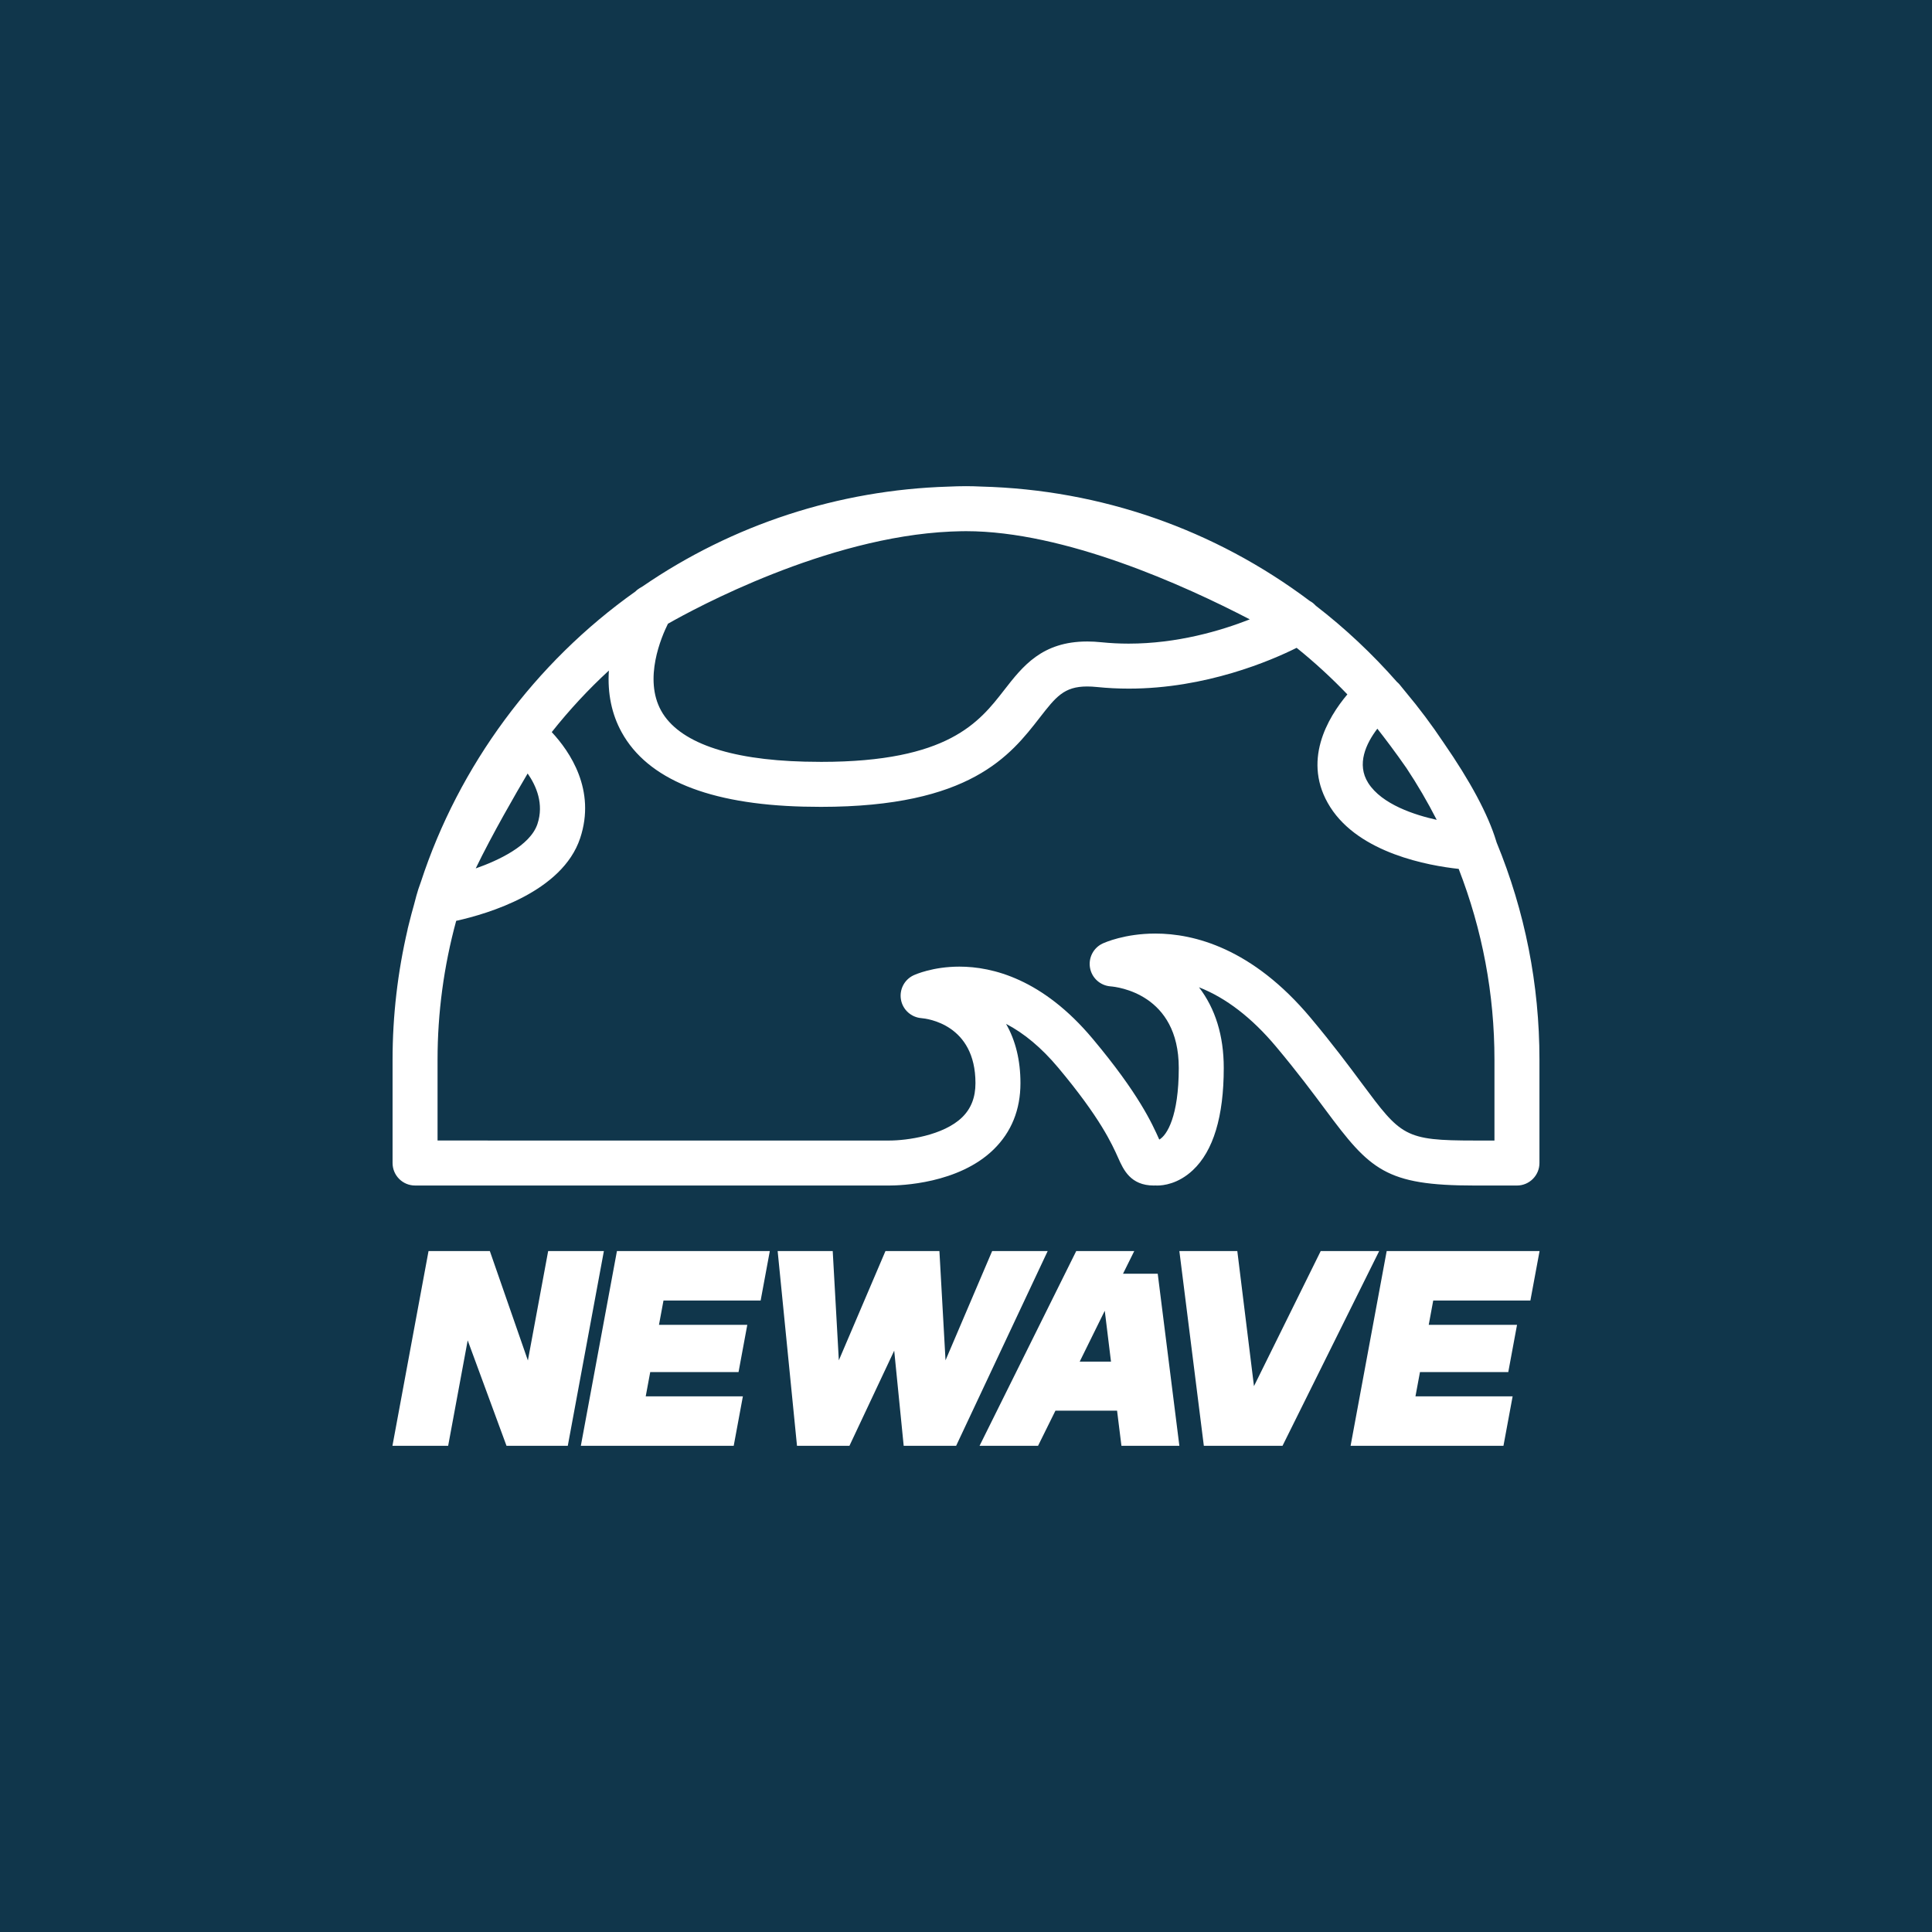
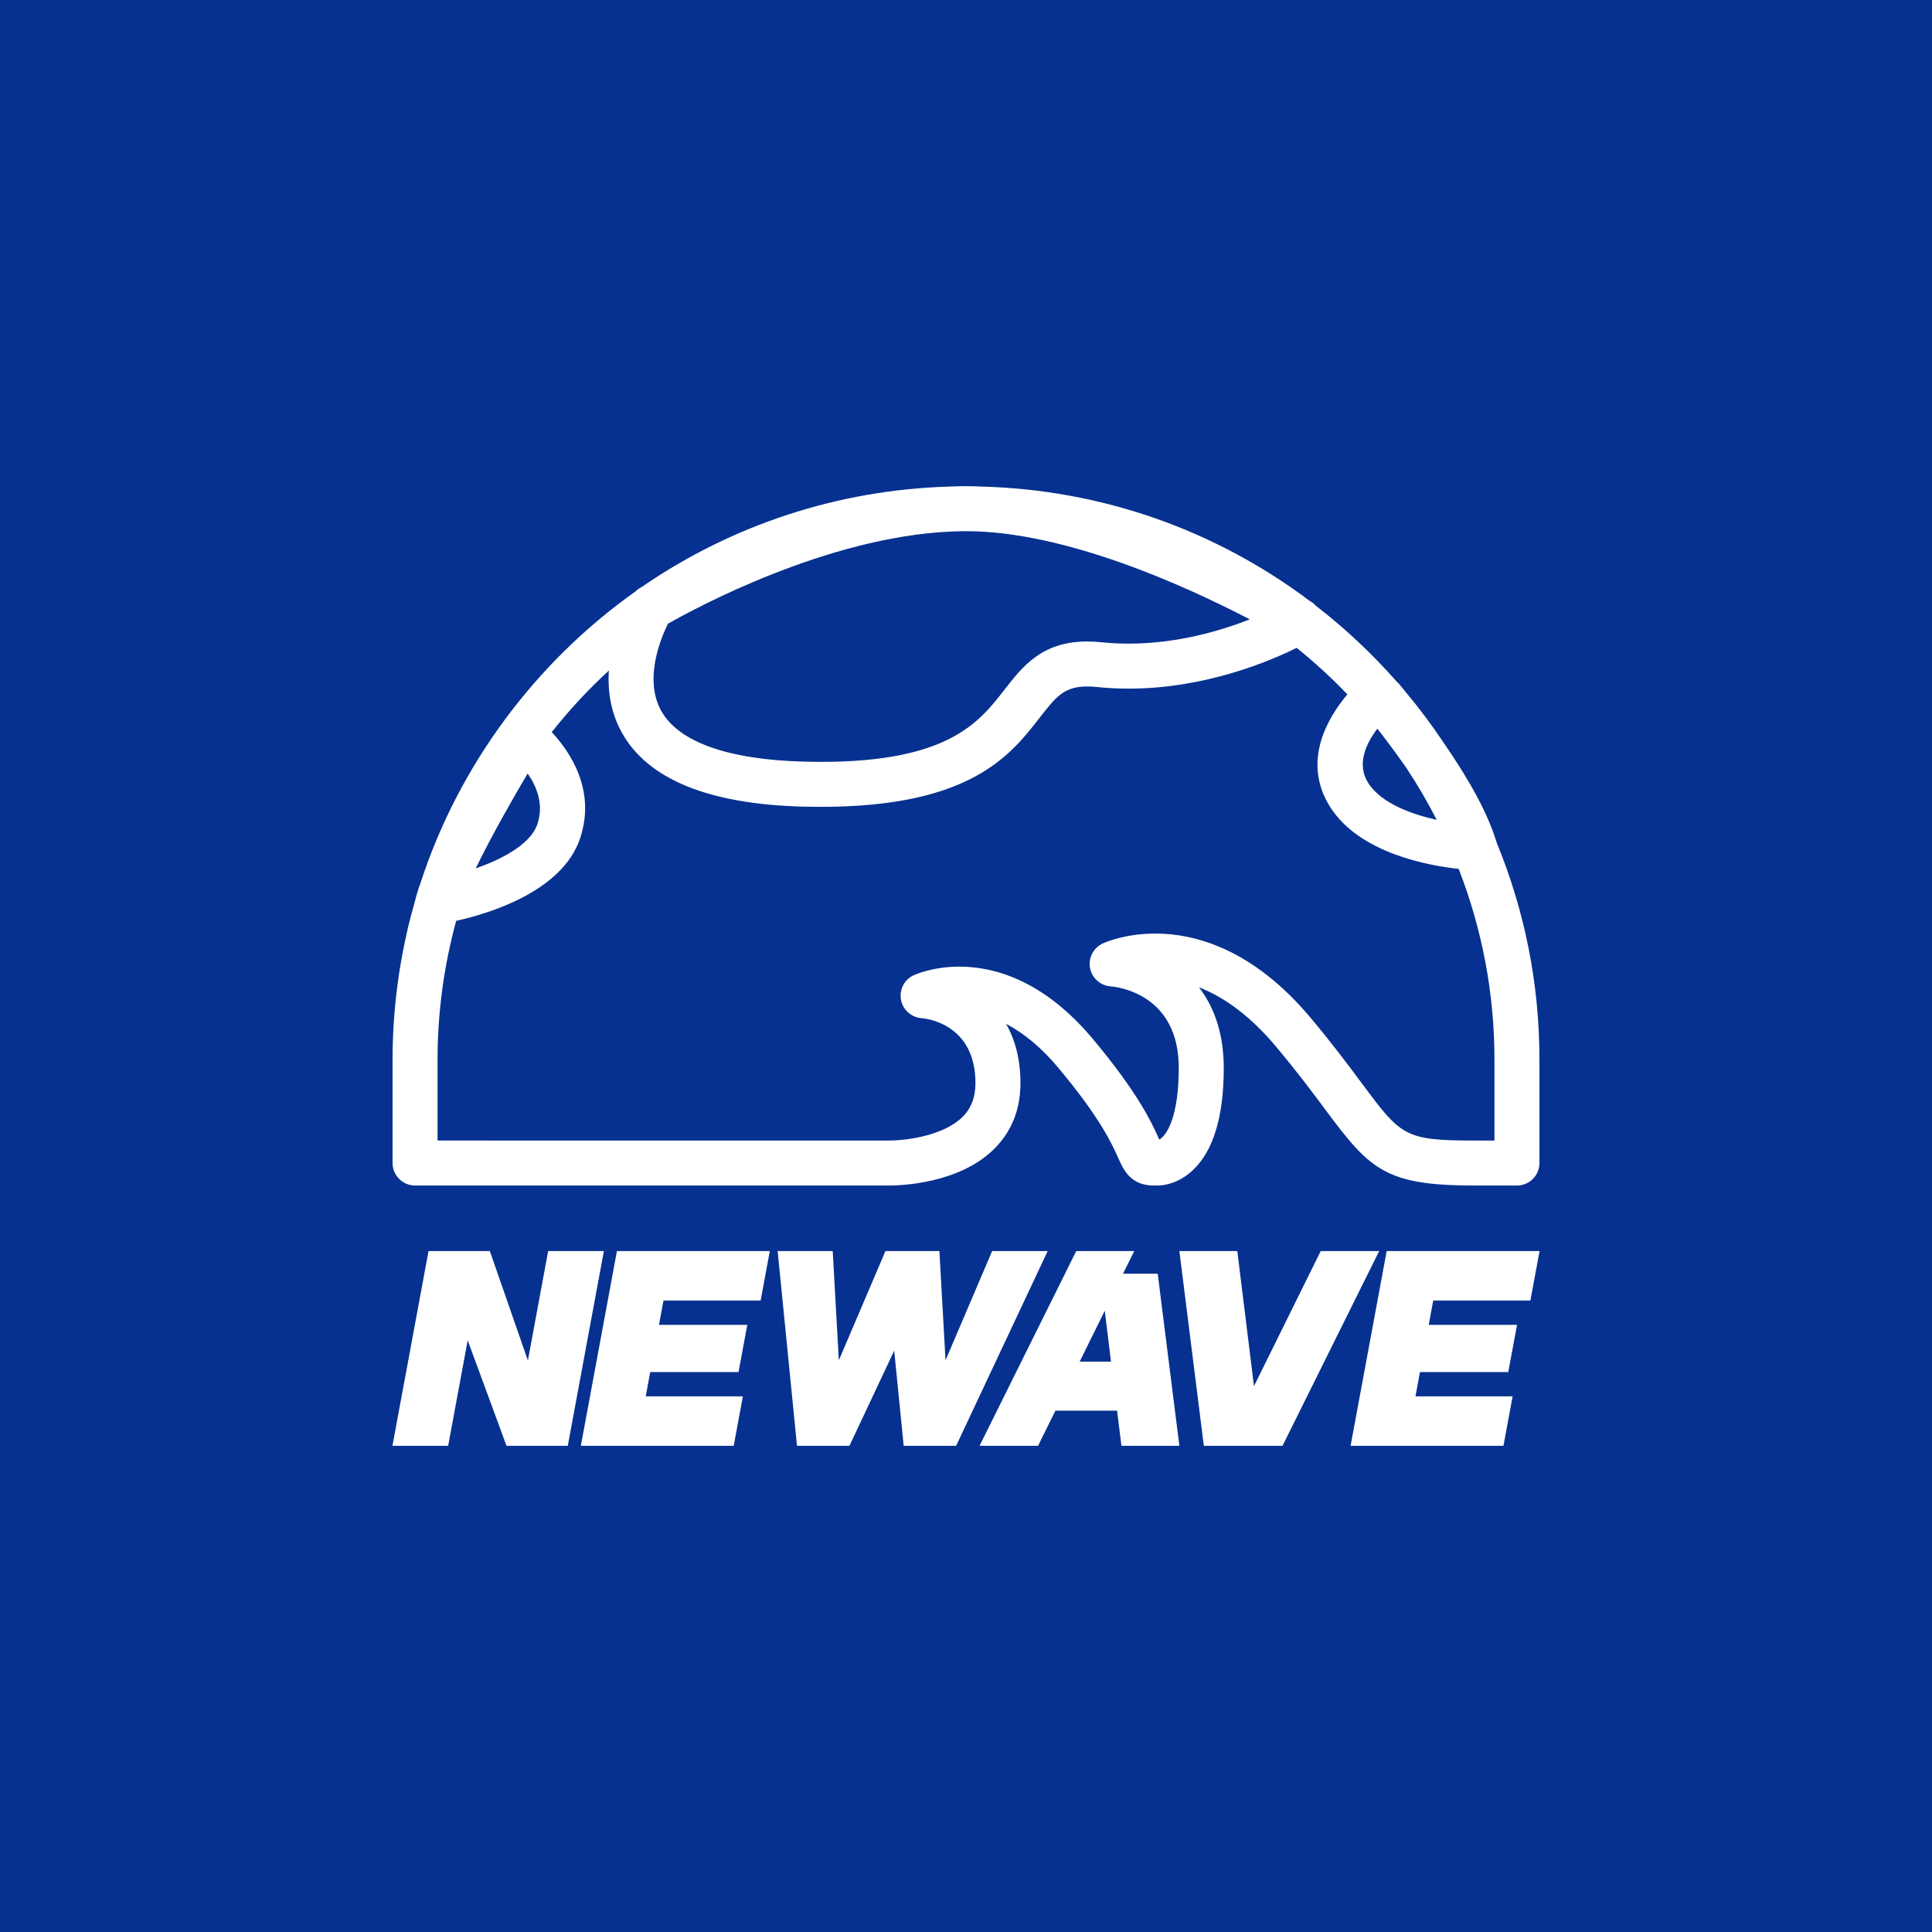
<svg xmlns="http://www.w3.org/2000/svg" viewBox="0 0 512 512">
-   <rect width="512" height="512" fill="#10364B" />
+   <rect width="512" height="512" fill="#063190" />
  <g fill="white" transform="translate(104.0 128.8405) scale(2.651664)">
    <g transform="translate(0 95.9092) scale(1 -1)">
      <g>
        <g transform="matrix(1 0 0 1 27.5349 82.1607)">
          <path d="M0 0 C-0.654 -1.313 -2.451 -5.495 -0.68 -8.692 C1.06 -11.83 6.018 -13.59 13.657 -13.783 C14.232 -13.798 14.788 -13.805 15.327 -13.805 C28.022 -13.805 31.11 -9.834 33.591 -6.644 C35.454 -4.248 37.377 -1.774 41.906 -1.774 C42.362 -1.774 42.844 -1.8 43.337 -1.852 C44.219 -1.942 45.127 -1.988 46.037 -1.988 C50.882 -1.988 55.22 -0.714 58.149 0.437 C51.598 3.845 39.647 9.251 29.788 9.251 C29.422 9.251 29.059 9.239 28.695 9.227 L28.255 9.212 C15.811 8.654 2.684 1.529 0 0 M70.898 -10.489 C69.771 -11.97 68.792 -14.037 69.988 -15.917 C71.356 -18.067 74.672 -19.123 76.832 -19.599 C75.915 -17.807 74.899 -16.069 73.809 -14.427 C72.707 -12.84 71.648 -11.445 70.898 -10.489 M-14.021 -14.966 C-15.18 -16.926 -17.568 -21.051 -19.211 -24.453 C-17.006 -23.678 -13.771 -22.199 -13.043 -20.014 C-12.376 -18.012 -13.154 -16.209 -14.021 -14.966 M22.131 -51.649 C23.828 -51.649 27.534 -51.162 29.414 -49.317 C30.302 -48.444 30.733 -47.33 30.733 -45.911 C30.733 -40.026 25.881 -39.462 25.327 -39.417 C24.308 -39.334 23.469 -38.576 23.289 -37.573 C23.108 -36.568 23.625 -35.567 24.544 -35.137 C24.735 -35.048 26.492 -34.269 29.133 -34.269 C32.451 -34.269 37.455 -35.519 42.442 -41.471 C47.057 -46.978 48.389 -49.954 49.104 -51.555 C49.87 -51.123 51.052 -49.233 51.052 -44.393 C51.052 -36.995 44.925 -36.296 44.227 -36.241 C43.206 -36.161 42.366 -35.403 42.184 -34.399 C42.002 -33.394 42.519 -32.391 43.439 -31.961 C43.658 -31.859 45.665 -30.964 48.715 -30.964 C52.574 -30.964 58.397 -32.425 64.229 -39.385 C66.46 -42.048 68.047 -44.183 69.322 -45.899 C73.276 -51.215 73.599 -51.649 80.622 -51.649 L82.602 -51.649 L82.602 -43.563 C82.602 -37.017 81.399 -30.605 79.027 -24.501 C76.03 -24.179 69.13 -22.946 66.194 -18.332 C63.3 -13.783 65.945 -9.383 67.902 -7.061 C66.313 -5.402 64.609 -3.838 62.832 -2.408 C60.256 -3.691 53.761 -6.485 46.056 -6.485 C44.987 -6.485 43.919 -6.431 42.879 -6.324 C42.524 -6.288 42.199 -6.27 41.897 -6.27 C39.577 -6.27 38.766 -7.314 37.149 -9.394 C34.223 -13.158 30.224 -18.301 15.292 -18.301 C14.726 -18.301 14.144 -18.294 13.545 -18.279 C4.07 -18.04 -2.043 -15.539 -4.626 -10.847 C-5.623 -9.038 -6.052 -6.965 -5.904 -4.678 C-7.943 -6.552 -9.861 -8.619 -11.614 -10.831 C-9.792 -12.782 -7.172 -16.624 -8.776 -21.437 C-10.556 -26.775 -17.915 -28.972 -21.164 -29.693 C-22.4 -34.229 -23.026 -38.894 -23.026 -43.563 L-23.026 -51.648 Z M48.902 -56.147 C48.811 -56.147 48.739 -56.143 48.694 -56.139 C48.675 -56.144 48.618 -56.146 48.56 -56.146 C46.231 -56.146 45.521 -54.559 45.004 -53.4 C44.375 -51.995 43.21 -49.39 38.996 -44.359 C37.351 -42.396 35.603 -40.929 33.791 -39.99 C34.747 -41.66 35.23 -43.647 35.23 -45.911 C35.23 -48.57 34.328 -50.801 32.549 -52.54 C29.039 -55.972 23.236 -56.146 22.108 -56.146 L-25.274 -56.145 C-26.514 -56.145 -27.522 -55.136 -27.522 -53.896 L-27.522 -43.563 C-27.522 -39.2 -27.015 -34.817 -26.013 -30.53 L-26.022 -30.532 L-25.887 -29.994 C-25.726 -29.333 -25.549 -28.675 -25.363 -28.02 L-25.141 -27.18 C-25.036 -26.785 -24.886 -26.322 -24.694 -25.807 C-20.904 -14.2 -13.289 -3.888 -3.255 3.22 C-3.154 3.33 -3.005 3.45 -2.845 3.546 L-2.538 3.729 C6.48 9.918 17.055 13.371 28.028 13.704 C28.612 13.73 29.2 13.749 29.788 13.749 C30.297 13.749 30.81 13.734 31.326 13.709 C43.266 13.394 54.619 9.438 64.153 2.271 L64.263 2.208 C64.437 2.104 64.6 1.967 64.761 1.79 C67.664 -0.447 70.396 -3.012 72.85 -5.806 C72.955 -5.899 73.034 -5.973 73.105 -6.057 C73.271 -6.258 73.482 -6.517 73.711 -6.801 C75.065 -8.416 76.343 -10.121 77.505 -11.864 C80.196 -15.751 81.97 -19.068 82.774 -21.719 L82.813 -21.848 C85.654 -28.749 87.099 -36.062 87.099 -43.563 L87.099 -53.897 C87.099 -55.137 86.09 -56.146 84.851 -56.146 L80.622 -56.146 C71.706 -56.146 70.172 -54.578 65.716 -48.582 C64.458 -46.892 62.915 -44.819 60.782 -42.273 C58.363 -39.385 55.773 -37.39 53.072 -36.333 C54.716 -38.478 55.548 -41.184 55.548 -44.393 C55.548 -49.255 54.507 -52.694 52.454 -54.616 C50.978 -55.998 49.479 -56.147 48.902 -56.147" />
        </g>
      </g>
      <g>
        <g transform="matrix(1 0 0 1 8.8207 58.1558)" />
      </g>
      <g>
        <g transform="matrix(1 0 0 1 11.4011 0.0001)">
          <path d="M0 0 L-3.88 10.54 L-5.833 0 L-11.401 0 L-7.793 19.466 L-1.667 19.466 L2.136 8.529 L4.163 19.466 L9.731 19.466 L6.123 0 Z" />
        </g>
      </g>
      <g>
        <g transform="matrix(1 0 0 1 21.4328 19.7165)" />
      </g>
      <g>
        <g transform="matrix(1 0 0 1 18.8288 0.0001)">
          <path d="M0 0 L3.608 19.466 L18.887 19.466 L17.97 14.52 L8.26 14.52 L7.81 12.093 L16.636 12.093 L15.761 7.373 L6.935 7.373 L6.485 4.947 L16.195 4.947 L15.278 0 Z" />
        </g>
      </g>
      <g>
        <g transform="matrix(1 0 0 1 38.0161 19.7165)" />
      </g>
      <g>
        <g transform="matrix(1 0 0 1 51.0954 0.0001)">
          <path d="M0 0 L-0.948 9.511 L-5.423 0 L-10.663 0 L-12.597 19.466 L-7.093 19.466 L-6.482 8.546 L-1.822 19.466 L3.57 19.466 L4.181 8.546 L8.841 19.466 L14.391 19.466 L5.24 0 Z" />
        </g>
      </g>
      <g>
        <g transform="matrix(1 0 0 1 65.8795 19.7165)" />
      </g>
      <g>
        <g transform="matrix(1 0 0 1 71.8132 8.4181)">
          <path d="M0 0 L-0.622 5.081 L-3.127 0 Z M1.044 -8.418 L0.607 -4.902 L-5.551 -4.902 L-7.291 -8.418 L-13.137 -8.418 L-3.474 11.048 L2.325 11.048 L1.201 8.78 L4.671 8.78 L6.834 -8.418 Z" />
        </g>
      </g>
      <g>
        <g transform="matrix(1 0 0 1 69.0881 8.668)" />
      </g>
      <g>
        <g transform="matrix(1 0 0 1 81.0925 0.0001)">
          <path d="M0 0 L-2.446 19.466 L3.345 19.466 L5.01 5.965 L11.681 19.466 L17.524 19.466 L7.862 0 Z" />
        </g>
      </g>
      <g>
        <g transform="matrix(1 0 0 1 99.0204 19.7165)" />
      </g>
      <g>
        <g transform="matrix(1 0 0 1 95.7585 0.0001)">
          <path d="M0 0 L3.608 19.466 L18.887 19.466 L17.969 14.52 L8.259 14.52 L7.81 12.093 L16.635 12.093 L15.76 7.373 L6.935 7.373 L6.484 4.947 L16.195 4.947 L15.278 0 Z" />
        </g>
      </g>
      <g>
        <g transform="matrix(1 0 0 1 114.945 19.7165)" />
      </g>
    </g>
  </g>
</svg>
